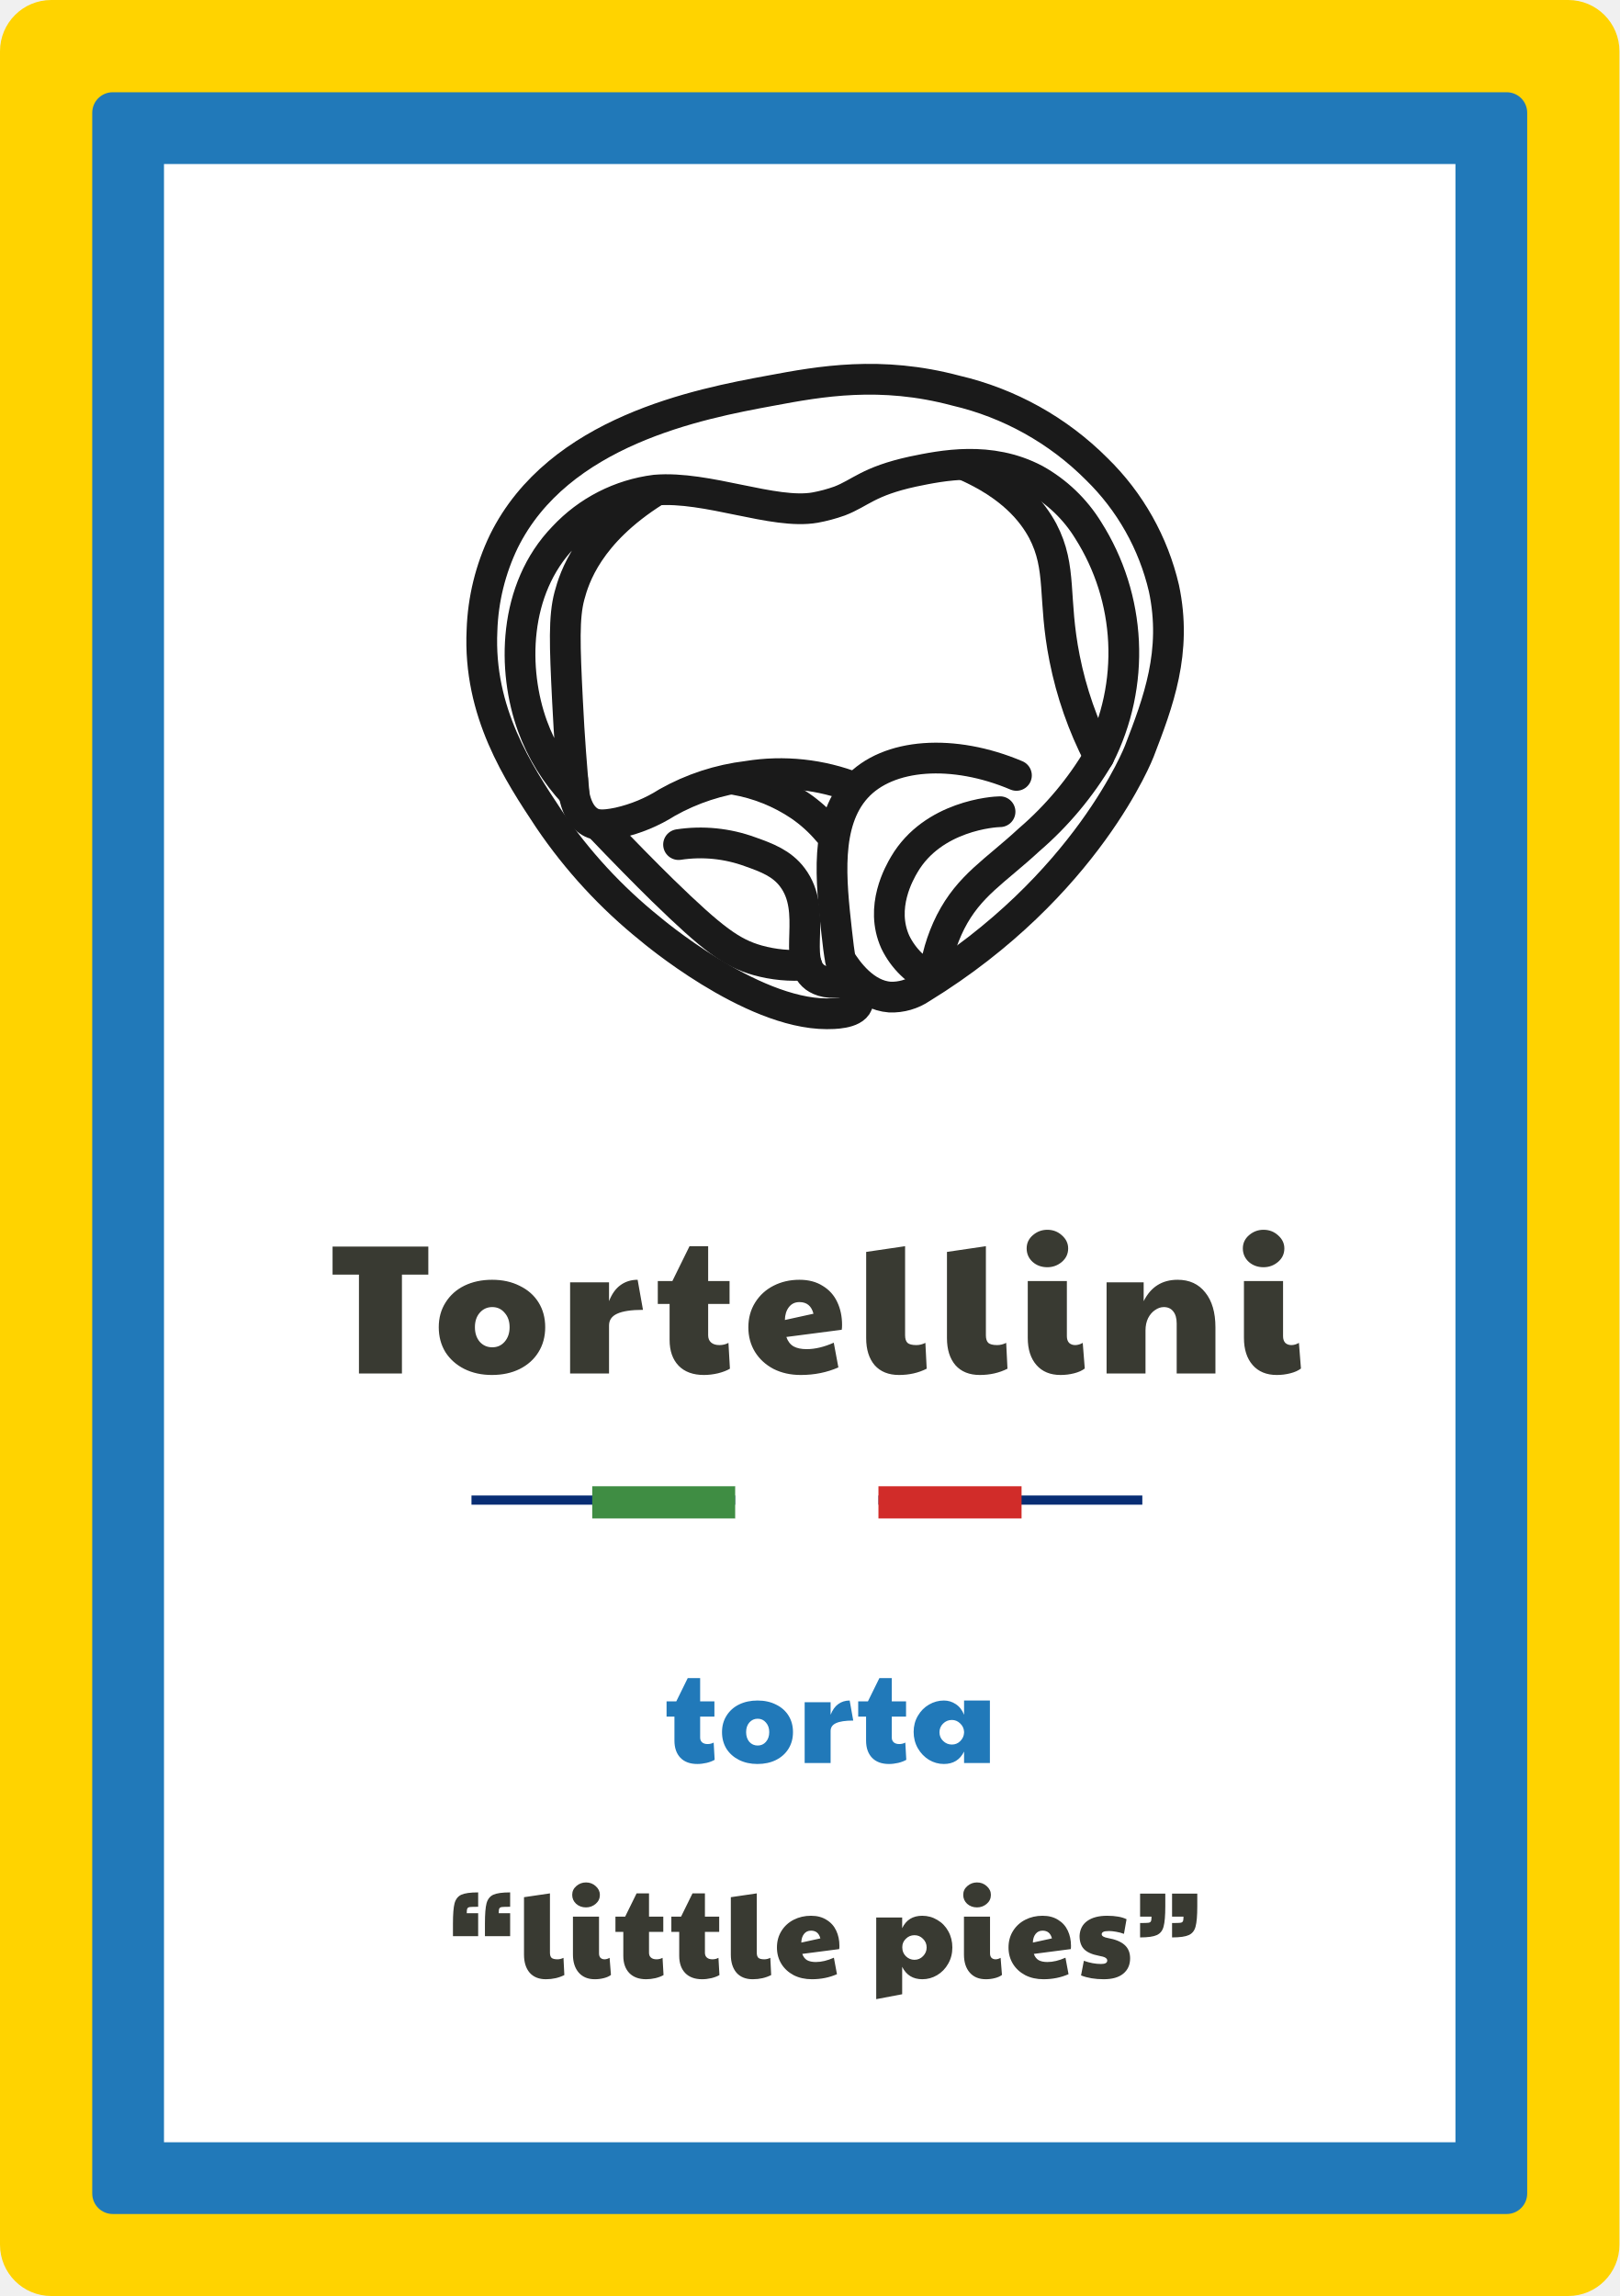
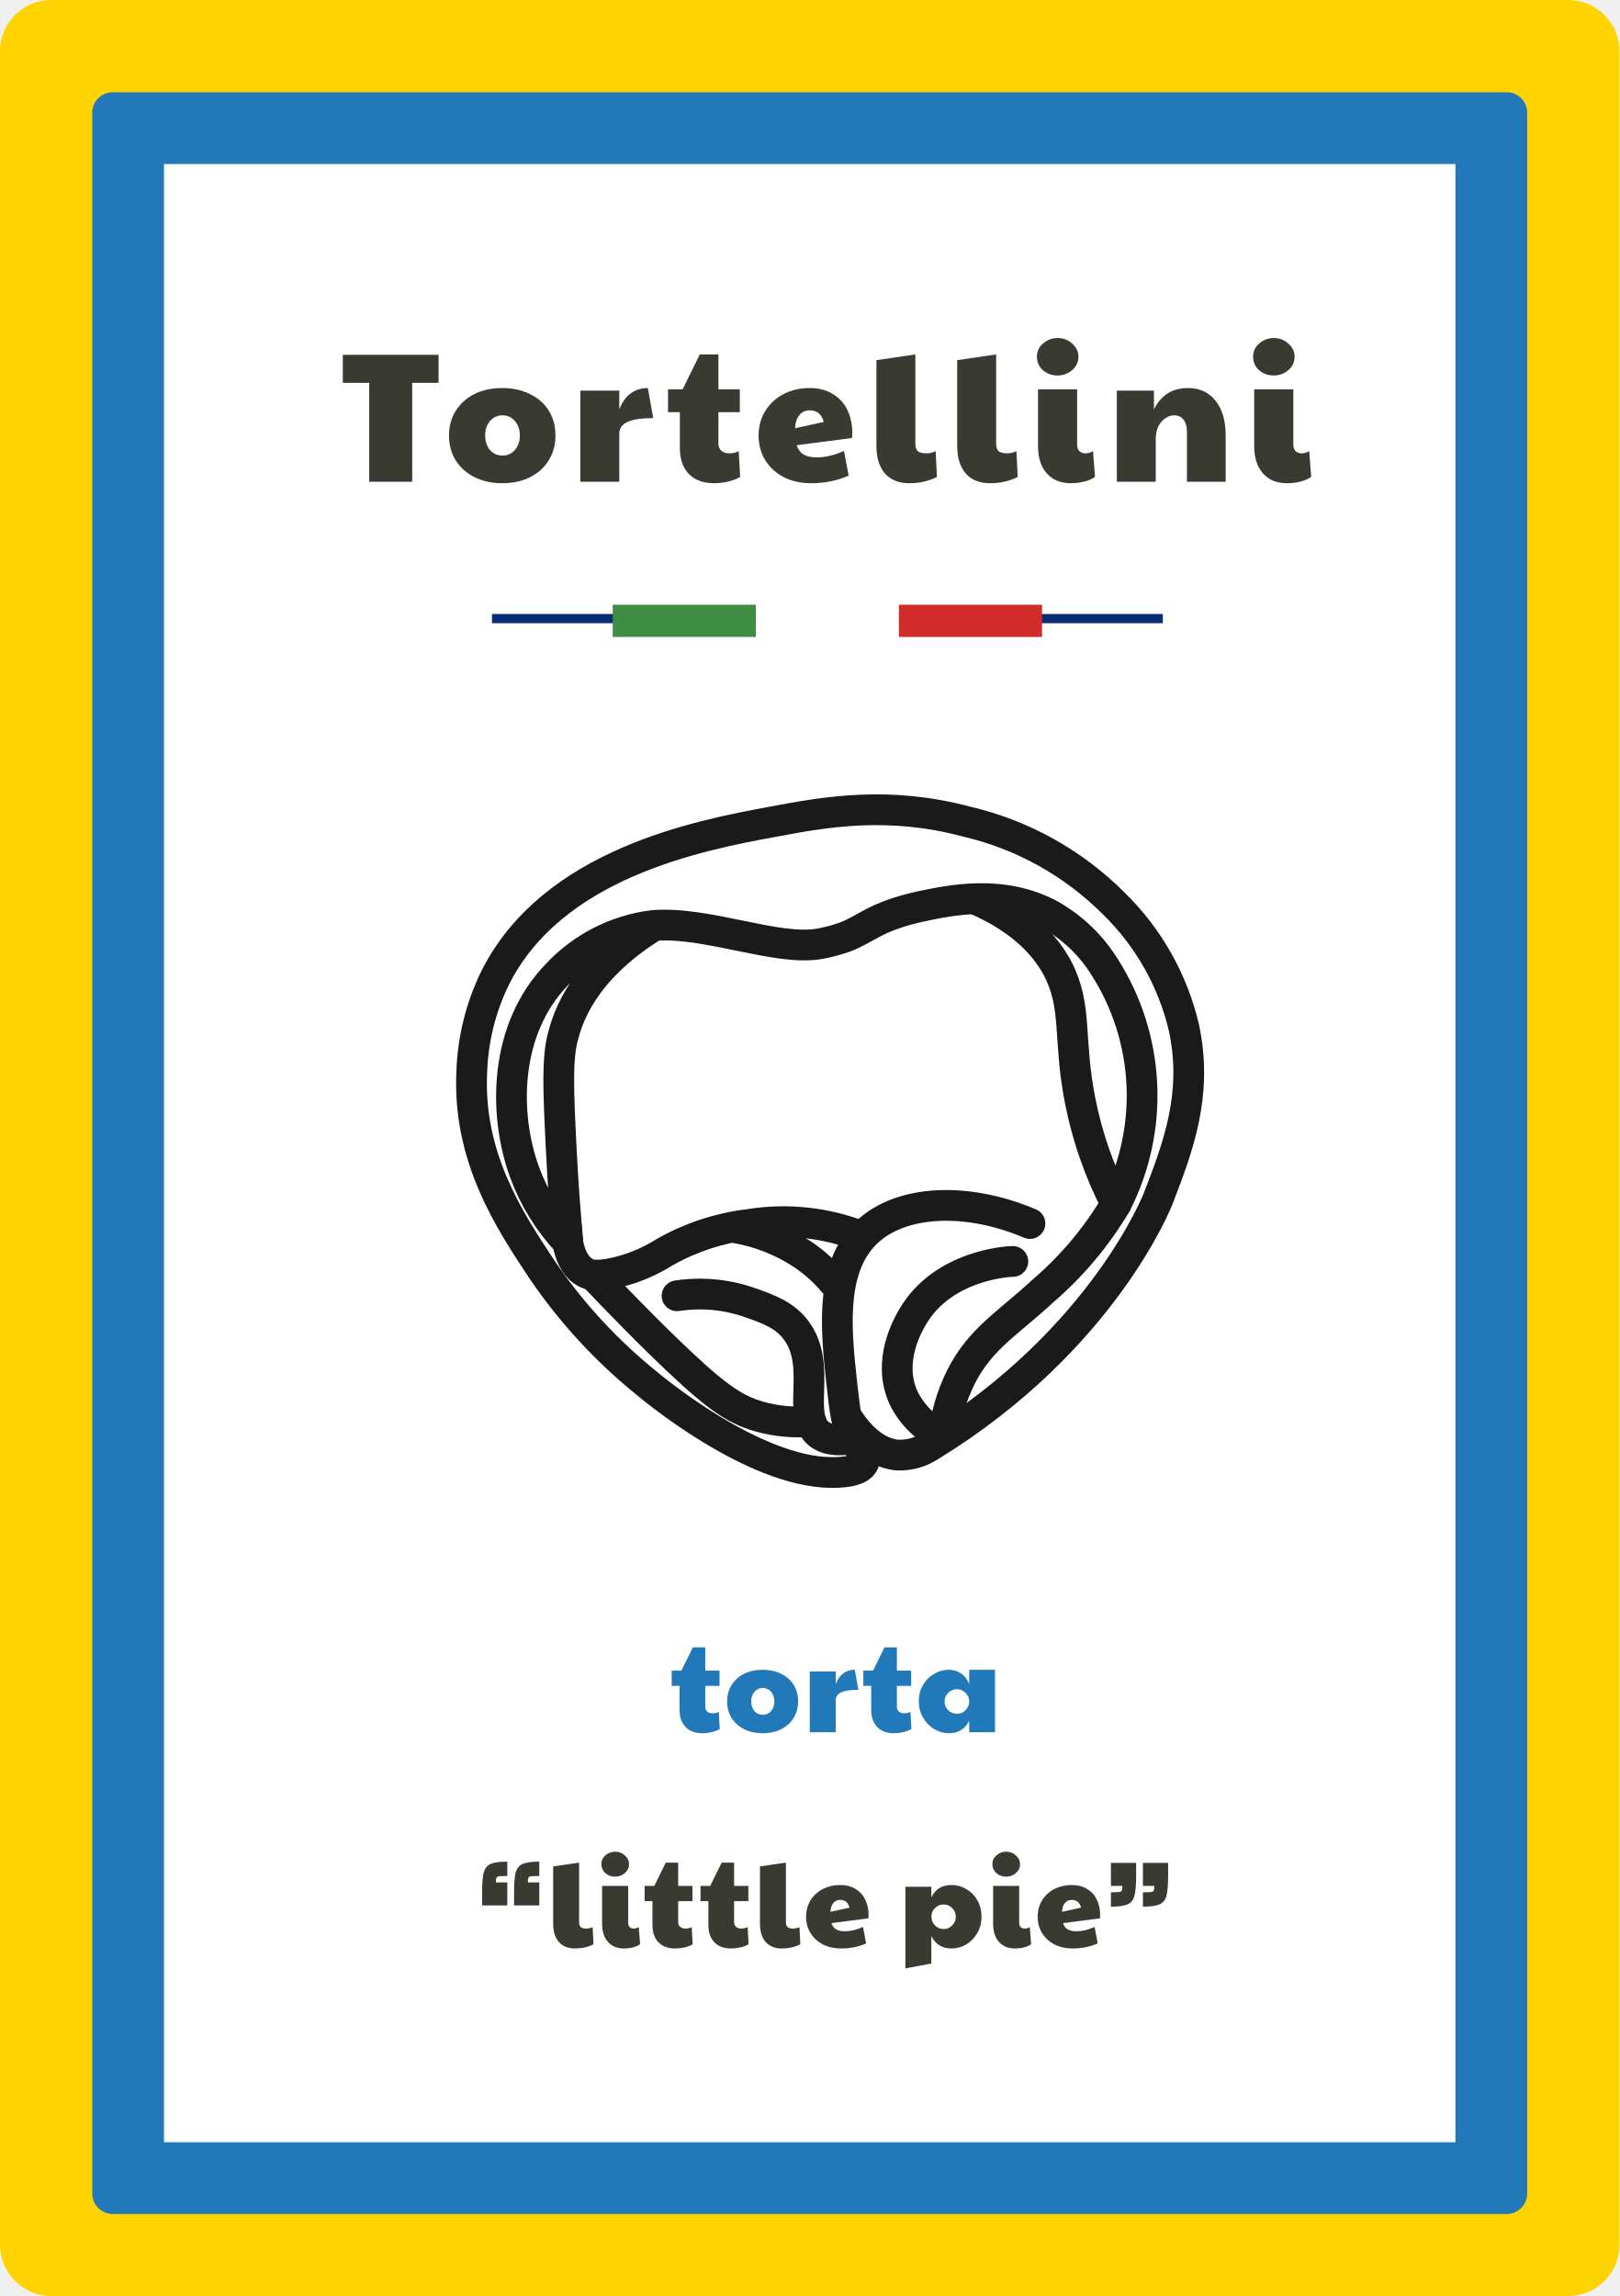
<svg xmlns="http://www.w3.org/2000/svg" width="158" height="224" viewBox="0 0 158 224" fill="none">
  <rect width="158" height="224" rx="5" fill="#FFD300" />
  <mask id="path-2-inside-1" fill="white">
    <rect x="9" y="9" width="140" height="207" rx="2" />
  </mask>
  <rect x="9" y="9" width="140" height="207" rx="2" fill="white" stroke="#2179B9" stroke-width="14" mask="url(#path-2-inside-1)" />
-   <path d="M68.033 172.096C67.329 172.096 66.781 171.896 66.389 171.496C65.997 171.088 65.801 170.528 65.801 169.816V167.476H65.033V165.988H65.981L67.097 163.72H68.309V165.988H69.701V167.476H68.309V169.516C68.309 169.716 68.373 169.872 68.501 169.984C68.629 170.096 68.809 170.152 69.041 170.152C69.257 170.152 69.453 170.104 69.629 170.008L69.725 171.688C69.525 171.808 69.265 171.908 68.945 171.988C68.633 172.06 68.329 172.096 68.033 172.096ZM73.899 172.096C73.227 172.096 72.627 171.964 72.099 171.7C71.579 171.436 71.171 171.072 70.875 170.608C70.587 170.136 70.443 169.596 70.443 168.988C70.443 168.38 70.591 167.844 70.887 167.38C71.183 166.908 71.591 166.544 72.111 166.288C72.639 166.032 73.239 165.904 73.911 165.904C74.591 165.904 75.191 166.036 75.711 166.3C76.239 166.556 76.647 166.916 76.935 167.38C77.223 167.844 77.367 168.38 77.367 168.988C77.367 169.604 77.219 170.148 76.923 170.62C76.635 171.084 76.227 171.448 75.699 171.712C75.179 171.968 74.579 172.096 73.899 172.096ZM73.923 170.296C74.251 170.296 74.519 170.176 74.727 169.936C74.943 169.688 75.051 169.372 75.051 168.988C75.051 168.604 74.943 168.292 74.727 168.052C74.519 167.804 74.251 167.68 73.923 167.68C73.595 167.68 73.323 167.804 73.107 168.052C72.899 168.292 72.795 168.604 72.795 168.988C72.795 169.372 72.899 169.688 73.107 169.936C73.323 170.176 73.595 170.296 73.923 170.296ZM78.506 166.072H81.038V167.296C81.222 166.824 81.47 166.476 81.782 166.252C82.102 166.02 82.474 165.904 82.898 165.904L83.246 167.86C82.486 167.86 81.926 167.944 81.566 168.112C81.214 168.272 81.038 168.528 81.038 168.88V172H78.506V166.072ZM86.73 172.096C86.026 172.096 85.478 171.896 85.086 171.496C84.694 171.088 84.498 170.528 84.498 169.816V167.476H83.73V165.988H84.678L85.794 163.72H87.006V165.988H88.398V167.476H87.006V169.516C87.006 169.716 87.07 169.872 87.198 169.984C87.326 170.096 87.506 170.152 87.738 170.152C87.954 170.152 88.15 170.104 88.326 170.008L88.422 171.688C88.222 171.808 87.962 171.908 87.642 171.988C87.33 172.06 87.026 172.096 86.73 172.096ZM92.091 172.096C91.571 172.096 91.083 171.96 90.627 171.688C90.179 171.408 89.819 171.032 89.547 170.56C89.275 170.08 89.139 169.548 89.139 168.964C89.139 168.388 89.275 167.868 89.547 167.404C89.819 166.932 90.183 166.564 90.639 166.3C91.095 166.036 91.579 165.904 92.091 165.904C92.507 165.904 92.891 166.02 93.243 166.252C93.603 166.484 93.875 166.832 94.059 167.296V165.904H96.579V172H94.059V170.884C93.659 171.692 93.003 172.096 92.091 172.096ZM92.871 170.2C93.191 170.2 93.463 170.088 93.687 169.864C93.919 169.632 94.043 169.36 94.059 169.048V168.952C94.043 168.632 93.915 168.36 93.675 168.136C93.443 167.912 93.175 167.8 92.871 167.8C92.535 167.8 92.247 167.92 92.007 168.16C91.775 168.392 91.659 168.672 91.659 169C91.659 169.336 91.779 169.62 92.019 169.852C92.259 170.084 92.543 170.2 92.871 170.2Z" fill="#2179B9" />
-   <path d="M44.192 187.672C44.192 186.752 44.244 186.092 44.348 185.692C44.46 185.284 44.68 185.004 45.008 184.852C45.344 184.7 45.892 184.624 46.652 184.624V186.028C46.244 186.028 45.976 186.036 45.848 186.052C45.72 186.068 45.636 186.116 45.596 186.196C45.556 186.276 45.536 186.428 45.536 186.652H46.652V188.896H44.192V187.672ZM47.312 187.672C47.312 186.752 47.364 186.092 47.468 185.692C47.58 185.284 47.8 185.004 48.128 184.852C48.464 184.7 49.012 184.624 49.772 184.624V186.028C49.364 186.028 49.096 186.036 48.968 186.052C48.84 186.068 48.756 186.116 48.716 186.196C48.676 186.276 48.656 186.428 48.656 186.652H49.772V188.896H47.312V187.672ZM53.26 193.096C52.58 193.096 52.052 192.884 51.676 192.46C51.308 192.028 51.124 191.44 51.124 190.696V185.092L53.656 184.72V190.516C53.656 190.74 53.708 190.904 53.812 191.008C53.924 191.104 54.116 191.152 54.388 191.152C54.588 191.152 54.784 191.104 54.976 191.008L55.06 192.688C54.524 192.96 53.924 193.096 53.26 193.096ZM58.035 193.096C57.363 193.096 56.839 192.88 56.463 192.448C56.087 192.016 55.899 191.428 55.899 190.684V186.988H58.443V190.576C58.443 190.76 58.491 190.904 58.587 191.008C58.691 191.104 58.823 191.152 58.983 191.152C59.143 191.152 59.307 191.104 59.475 191.008L59.607 192.676C59.431 192.812 59.199 192.916 58.911 192.988C58.631 193.06 58.339 193.096 58.035 193.096ZM57.171 186.088C56.795 186.088 56.475 185.972 56.211 185.74C55.955 185.5 55.827 185.208 55.827 184.864C55.827 184.52 55.963 184.232 56.235 184C56.507 183.768 56.819 183.652 57.171 183.652C57.539 183.652 57.855 183.772 58.119 184.012C58.391 184.252 58.527 184.536 58.527 184.864C58.527 185.216 58.391 185.508 58.119 185.74C57.847 185.972 57.531 186.088 57.171 186.088ZM63.045 193.096C62.341 193.096 61.793 192.896 61.401 192.496C61.009 192.088 60.813 191.528 60.813 190.816V188.476H60.045V186.988H60.993L62.109 184.72H63.321V186.988H64.713V188.476H63.321V190.516C63.321 190.716 63.385 190.872 63.513 190.984C63.641 191.096 63.821 191.152 64.053 191.152C64.269 191.152 64.465 191.104 64.641 191.008L64.737 192.688C64.537 192.808 64.277 192.908 63.957 192.988C63.645 193.06 63.341 193.096 63.045 193.096ZM68.5 193.096C67.796 193.096 67.248 192.896 66.856 192.496C66.464 192.088 66.268 191.528 66.268 190.816V188.476H65.5V186.988H66.448L67.564 184.72H68.776V186.988H70.168V188.476H68.776V190.516C68.776 190.716 68.84 190.872 68.968 190.984C69.096 191.096 69.276 191.152 69.508 191.152C69.724 191.152 69.92 191.104 70.096 191.008L70.192 192.688C69.992 192.808 69.732 192.908 69.412 192.988C69.1 193.06 68.796 193.096 68.5 193.096ZM73.439 193.096C72.759 193.096 72.231 192.884 71.855 192.46C71.487 192.028 71.303 191.44 71.303 190.696V185.092L73.835 184.72V190.516C73.835 190.74 73.887 190.904 73.991 191.008C74.103 191.104 74.295 191.152 74.567 191.152C74.767 191.152 74.963 191.104 75.155 191.008L75.239 192.688C74.703 192.96 74.103 193.096 73.439 193.096ZM79.21 193.096C78.546 193.096 77.954 192.964 77.434 192.7C76.922 192.428 76.522 192.06 76.234 191.596C75.946 191.124 75.802 190.592 75.802 190C75.802 189.392 75.95 188.852 76.246 188.38C76.542 187.908 76.942 187.544 77.446 187.288C77.95 187.032 78.51 186.904 79.126 186.904C79.718 186.904 80.222 187.036 80.638 187.3C81.062 187.556 81.378 187.908 81.586 188.356C81.794 188.796 81.898 189.292 81.898 189.844C81.898 189.988 81.89 190.092 81.874 190.156L78.274 190.624C78.37 190.904 78.526 191.108 78.742 191.236C78.958 191.356 79.242 191.416 79.594 191.416C80.138 191.416 80.726 191.276 81.358 190.996L81.658 192.604C80.914 192.932 80.098 193.096 79.21 193.096ZM80.038 189.112C79.91 188.608 79.606 188.356 79.126 188.356C78.838 188.356 78.61 188.464 78.442 188.68C78.274 188.896 78.186 189.176 78.178 189.52L80.038 189.112ZM85.488 187.072H88.02V188.116C88.404 187.308 89.056 186.904 89.976 186.904C90.512 186.904 91.004 187.04 91.452 187.312C91.908 187.576 92.264 187.944 92.52 188.416C92.784 188.888 92.916 189.416 92.916 190C92.916 190.584 92.78 191.112 92.508 191.584C92.244 192.056 91.884 192.428 91.428 192.7C90.98 192.964 90.5 193.096 89.988 193.096C89.076 193.096 88.42 192.692 88.02 191.884V194.56L85.488 195.04V187.072ZM89.22 191.2C89.548 191.2 89.828 191.08 90.06 190.84C90.292 190.6 90.408 190.32 90.408 190C90.408 189.664 90.288 189.38 90.048 189.148C89.816 188.916 89.54 188.8 89.22 188.8C88.892 188.8 88.612 188.916 88.38 189.148C88.148 189.372 88.032 189.64 88.032 189.952V190C88.032 190.336 88.148 190.62 88.38 190.852C88.62 191.084 88.9 191.2 89.22 191.2ZM96.184 193.096C95.512 193.096 94.988 192.88 94.612 192.448C94.236 192.016 94.048 191.428 94.048 190.684V186.988H96.592V190.576C96.592 190.76 96.64 190.904 96.736 191.008C96.84 191.104 96.972 191.152 97.132 191.152C97.292 191.152 97.456 191.104 97.624 191.008L97.756 192.676C97.58 192.812 97.348 192.916 97.06 192.988C96.78 193.06 96.488 193.096 96.184 193.096ZM95.32 186.088C94.944 186.088 94.624 185.972 94.36 185.74C94.104 185.5 93.976 185.208 93.976 184.864C93.976 184.52 94.112 184.232 94.384 184C94.656 183.768 94.968 183.652 95.32 183.652C95.688 183.652 96.004 183.772 96.268 184.012C96.54 184.252 96.676 184.536 96.676 184.864C96.676 185.216 96.54 185.508 96.268 185.74C95.996 185.972 95.68 186.088 95.32 186.088ZM101.803 193.096C101.139 193.096 100.547 192.964 100.027 192.7C99.515 192.428 99.115 192.06 98.827 191.596C98.539 191.124 98.395 190.592 98.395 190C98.395 189.392 98.543 188.852 98.839 188.38C99.135 187.908 99.535 187.544 100.039 187.288C100.543 187.032 101.103 186.904 101.719 186.904C102.311 186.904 102.815 187.036 103.231 187.3C103.655 187.556 103.971 187.908 104.179 188.356C104.387 188.796 104.491 189.292 104.491 189.844C104.491 189.988 104.483 190.092 104.467 190.156L100.867 190.624C100.963 190.904 101.119 191.108 101.335 191.236C101.551 191.356 101.835 191.416 102.187 191.416C102.731 191.416 103.319 191.276 103.951 190.996L104.251 192.604C103.507 192.932 102.691 193.096 101.803 193.096ZM102.631 189.112C102.503 188.608 102.199 188.356 101.719 188.356C101.431 188.356 101.203 188.464 101.035 188.68C100.867 188.896 100.779 189.176 100.771 189.52L102.631 189.112ZM107.679 193.096C106.839 193.096 106.103 192.972 105.471 192.724L105.747 191.296C106.323 191.504 106.883 191.608 107.427 191.608C107.827 191.608 108.027 191.496 108.027 191.272C108.027 191.16 107.967 191.068 107.847 190.996C107.735 190.924 107.519 190.86 107.199 190.804C106.535 190.676 106.055 190.46 105.759 190.156C105.471 189.852 105.327 189.42 105.327 188.86C105.359 188.228 105.611 187.744 106.083 187.408C106.555 187.072 107.199 186.904 108.015 186.904C108.431 186.904 108.787 186.932 109.083 186.988C109.387 187.036 109.663 187.12 109.911 187.24L109.659 188.668C109.427 188.58 109.171 188.512 108.891 188.464C108.619 188.416 108.391 188.392 108.207 188.392C107.935 188.392 107.747 188.42 107.643 188.476C107.539 188.532 107.487 188.608 107.487 188.704C107.487 188.88 107.687 189.004 108.087 189.076C108.815 189.204 109.359 189.428 109.719 189.748C110.079 190.068 110.259 190.504 110.259 191.056C110.259 191.688 110.035 192.188 109.587 192.556C109.147 192.916 108.511 193.096 107.679 193.096ZM111.232 187.612C111.64 187.612 111.908 187.604 112.036 187.588C112.164 187.572 112.248 187.524 112.288 187.444C112.328 187.364 112.348 187.212 112.348 186.988H111.232V184.744H113.692V185.968C113.692 186.888 113.636 187.552 113.524 187.96C113.42 188.36 113.2 188.636 112.864 188.788C112.536 188.94 111.992 189.016 111.232 189.016V187.612ZM114.352 187.612C114.76 187.612 115.028 187.604 115.156 187.588C115.284 187.572 115.368 187.524 115.408 187.444C115.448 187.364 115.468 187.212 115.468 186.988H114.352V184.744H116.812V185.968C116.812 186.888 116.756 187.552 116.644 187.96C116.54 188.36 116.32 188.636 115.984 188.788C115.656 188.94 115.112 189.016 114.352 189.016V187.612Z" fill="#393A32" />
-   <path d="M35.021 124.352H32.447V121.616H41.789V124.352H39.215V134H35.021V124.352ZM47.991 134.144C46.983 134.144 46.083 133.946 45.291 133.55C44.511 133.154 43.899 132.608 43.455 131.912C43.023 131.204 42.807 130.394 42.807 129.482C42.807 128.57 43.029 127.766 43.473 127.07C43.917 126.362 44.529 125.816 45.309 125.432C46.101 125.048 47.001 124.856 48.009 124.856C49.029 124.856 49.929 125.054 50.709 125.45C51.501 125.834 52.113 126.374 52.545 127.07C52.977 127.766 53.193 128.57 53.193 129.482C53.193 130.406 52.971 131.222 52.527 131.93C52.095 132.626 51.483 133.172 50.691 133.568C49.911 133.952 49.011 134.144 47.991 134.144ZM48.027 131.444C48.519 131.444 48.921 131.264 49.233 130.904C49.557 130.532 49.719 130.058 49.719 129.482C49.719 128.906 49.557 128.438 49.233 128.078C48.921 127.706 48.519 127.52 48.027 127.52C47.535 127.52 47.127 127.706 46.803 128.078C46.491 128.438 46.335 128.906 46.335 129.482C46.335 130.058 46.491 130.532 46.803 130.904C47.127 131.264 47.535 131.444 48.027 131.444ZM55.622 125.108H59.42V126.944C59.696 126.236 60.068 125.714 60.536 125.378C61.016 125.03 61.574 124.856 62.21 124.856L62.732 127.79C61.592 127.79 60.752 127.916 60.212 128.168C59.684 128.408 59.42 128.792 59.42 129.32V134H55.622V125.108ZM68.677 134.144C67.621 134.144 66.799 133.844 66.211 133.244C65.623 132.632 65.329 131.792 65.329 130.724V127.214H64.177V124.982H65.599L67.273 121.58H69.091V124.982H71.179V127.214H69.091V130.274C69.091 130.574 69.187 130.808 69.379 130.976C69.571 131.144 69.841 131.228 70.189 131.228C70.513 131.228 70.807 131.156 71.071 131.012L71.215 133.532C70.915 133.712 70.525 133.862 70.045 133.982C69.577 134.09 69.121 134.144 68.677 134.144ZM78.124 134.144C77.128 134.144 76.24 133.946 75.46 133.55C74.692 133.142 74.092 132.59 73.66 131.894C73.228 131.186 73.012 130.388 73.012 129.5C73.012 128.588 73.234 127.778 73.678 127.07C74.122 126.362 74.722 125.816 75.478 125.432C76.234 125.048 77.074 124.856 77.998 124.856C78.886 124.856 79.642 125.054 80.266 125.45C80.902 125.834 81.376 126.362 81.688 127.034C82 127.694 82.156 128.438 82.156 129.266C82.156 129.482 82.144 129.638 82.12 129.734L76.72 130.436C76.864 130.856 77.098 131.162 77.422 131.354C77.746 131.534 78.172 131.624 78.7 131.624C79.516 131.624 80.398 131.414 81.346 130.994L81.796 133.406C80.68 133.898 79.456 134.144 78.124 134.144ZM79.366 128.168C79.174 127.412 78.718 127.034 77.998 127.034C77.566 127.034 77.224 127.196 76.972 127.52C76.72 127.844 76.588 128.264 76.576 128.78L79.366 128.168ZM87.712 134.144C86.692 134.144 85.9 133.826 85.335 133.19C84.784 132.542 84.507 131.66 84.507 130.544V122.138L88.305 121.58V130.274C88.305 130.61 88.383 130.856 88.54 131.012C88.707 131.156 88.996 131.228 89.403 131.228C89.704 131.228 89.998 131.156 90.285 131.012L90.412 133.532C89.608 133.94 88.707 134.144 87.712 134.144ZM95.594 134.144C94.574 134.144 93.782 133.826 93.218 133.19C92.666 132.542 92.39 131.66 92.39 130.544V122.138L96.188 121.58V130.274C96.188 130.61 96.266 130.856 96.422 131.012C96.59 131.156 96.878 131.228 97.286 131.228C97.586 131.228 97.88 131.156 98.168 131.012L98.294 133.532C97.49 133.94 96.59 134.144 95.594 134.144ZM103.477 134.144C102.469 134.144 101.683 133.82 101.119 133.172C100.555 132.524 100.273 131.642 100.273 130.526V124.982H104.089V130.364C104.089 130.64 104.161 130.856 104.305 131.012C104.461 131.156 104.659 131.228 104.899 131.228C105.139 131.228 105.385 131.156 105.637 131.012L105.835 133.514C105.571 133.718 105.223 133.874 104.791 133.982C104.371 134.09 103.933 134.144 103.477 134.144ZM102.181 123.632C101.617 123.632 101.137 123.458 100.741 123.11C100.357 122.75 100.165 122.312 100.165 121.796C100.165 121.28 100.369 120.848 100.777 120.5C101.185 120.152 101.653 119.978 102.181 119.978C102.733 119.978 103.207 120.158 103.603 120.518C104.011 120.878 104.215 121.304 104.215 121.796C104.215 122.324 104.011 122.762 103.603 123.11C103.195 123.458 102.721 123.632 102.181 123.632ZM107.963 125.108H111.581V126.944C112.277 125.552 113.381 124.856 114.893 124.856C116.045 124.856 116.945 125.27 117.593 126.098C118.253 126.914 118.583 128.048 118.583 129.5V134H114.803V129.122C114.803 128.606 114.689 128.21 114.461 127.934C114.245 127.658 113.939 127.52 113.543 127.52C113.255 127.52 112.973 127.616 112.697 127.808C112.421 127.988 112.193 128.252 112.013 128.6C111.845 128.948 111.761 129.344 111.761 129.788V134H107.963V125.108ZM124.569 134.144C123.561 134.144 122.775 133.82 122.211 133.172C121.647 132.524 121.365 131.642 121.365 130.526V124.982H125.181V130.364C125.181 130.64 125.253 130.856 125.397 131.012C125.553 131.156 125.751 131.228 125.991 131.228C126.231 131.228 126.477 131.156 126.729 131.012L126.927 133.514C126.663 133.718 126.315 133.874 125.883 133.982C125.463 134.09 125.025 134.144 124.569 134.144ZM123.273 123.632C122.709 123.632 122.229 123.458 121.833 123.11C121.449 122.75 121.257 122.312 121.257 121.796C121.257 121.28 121.461 120.848 121.869 120.5C122.277 120.152 122.745 119.978 123.273 119.978C123.825 119.978 124.299 120.158 124.695 120.518C125.103 120.878 125.307 121.304 125.307 121.796C125.307 122.324 125.103 122.762 124.695 123.11C124.287 123.458 123.813 123.632 123.273 123.632Z" fill="#393A32" />
-   <rect x="46" y="145.901" width="65.45" height="0.898" fill="#082D74" />
-   <rect x="57.781" y="145" width="13.963" height="3.142" fill="#3F8D43" />
-   <rect x="71.745" y="145" width="13.963" height="3.142" fill="white" />
-   <rect x="85.705" y="145" width="13.963" height="3.142" fill="#D12C29" />
-   <path d="M99.168 75.649C93.03 73.045 86.625 73.447 83.542 76.855C80.459 80.264 81.072 85.894 81.627 90.891C81.895 93.266 82.029 94.453 82.7 95.678C83.246 96.703 83.877 97.344 83.657 97.948C83.293 98.905 81.264 98.905 80.67 98.905C73.173 98.905 63.436 90.623 63.436 90.623C59.635 87.57 56.311 83.965 53.575 79.929C50.578 75.41 46.643 69.483 47.026 61.489C47.125 58.477 47.852 55.519 49.161 52.805C54.484 42.043 68.166 39.401 75.213 38.108C80 37.208 85.917 36.146 93.251 38.108C98.464 39.322 103.231 41.976 107.009 45.768C110.256 48.938 112.528 52.971 113.558 57.391C114.879 63.595 112.993 68.516 111.154 73.294C111.154 73.294 106.109 86.43 89.909 96.387C89 97.006 87.916 97.318 86.817 97.277C84.356 97.095 82.681 94.74 81.982 93.61" stroke="#1A1A1A" stroke-width="3" stroke-linecap="round" stroke-linejoin="round" />
-   <path d="M97.569 79.191C96.994 79.191 91.02 79.574 88.224 84.342C87.765 85.127 85.802 88.488 87.353 91.916C88.139 93.536 89.471 94.828 91.116 95.563C91.305 93.605 91.857 91.7 92.743 89.943C94.562 86.382 97.071 85.013 100.403 81.93C103.114 79.6 105.423 76.841 107.239 73.763C108.984 70.315 109.804 66.472 109.618 62.612C109.431 58.752 108.245 55.006 106.176 51.742C104.904 49.671 103.12 47.963 100.996 46.782C96.573 44.446 91.891 45.423 89.067 46.007C84.691 46.964 83.964 48.094 81.915 48.879C81.136 49.158 80.335 49.372 79.521 49.521C75.49 50.229 68.989 47.386 63.934 47.816C60.511 48.247 57.347 49.863 54.992 52.383C50.032 57.496 49.975 65.385 51.947 70.823C52.838 73.272 54.219 75.514 56.007 77.411C55.806 75.218 55.547 72.087 55.365 68.315C55.097 62.934 55.001 60.206 55.557 58.128C56.035 56.347 57.385 52.01 63.906 47.912" stroke="#1A1A1A" stroke-width="3" stroke-linecap="round" stroke-linejoin="round" />
-   <path d="M82.7 95.698C80.929 96.09 80.01 95.698 79.512 95.344C77.233 93.611 79.856 88.957 77.3 85.587C76.275 84.228 74.811 83.672 73.183 83.098C70.953 82.281 68.552 82.04 66.203 82.399" stroke="#1A1A1A" stroke-width="3" stroke-linecap="round" stroke-linejoin="round" />
-   <path d="M80.804 81.106C79.994 80.144 79.057 79.297 78.018 78.588C76.11 77.308 73.953 76.444 71.689 76.051" stroke="#1A1A1A" stroke-width="3" stroke-linecap="round" stroke-linejoin="round" />
-   <path d="M55.873 76.061C55.873 76.329 55.873 79.373 57.72 80.264C58.094 80.446 58.678 80.618 60.353 80.264C62.031 79.886 63.631 79.222 65.083 78.301C67.502 76.937 70.167 76.065 72.924 75.735C76.473 75.158 80.111 75.549 83.456 76.865" stroke="#1A1A1A" stroke-width="3" stroke-linecap="round" stroke-linejoin="round" />
-   <path d="M94.074 45.356C98.689 47.367 100.719 49.904 101.733 51.79C103.648 55.438 102.691 58.329 103.868 64.236C104.529 67.569 105.653 70.791 107.21 73.811" stroke="#1A1A1A" stroke-width="3" stroke-linecap="round" stroke-linejoin="round" />
-   <path d="M78.698 94.137C77.088 94.274 75.466 94.122 73.91 93.687C71.383 92.969 69.564 91.638 64.642 86.851C62.948 85.194 60.813 83.021 58.41 80.503" stroke="#1A1A1A" stroke-width="3" stroke-linecap="round" stroke-linejoin="round" />
+   <path d="M36.021 37.352H33.447V34.616H42.789V37.352H40.215V47H36.021V37.352ZM48.991 47.144C47.983 47.144 47.083 46.946 46.291 46.55C45.511 46.154 44.899 45.608 44.455 44.912C44.023 44.204 43.807 43.394 43.807 42.482C43.807 41.57 44.029 40.766 44.473 40.07C44.917 39.362 45.529 38.816 46.309 38.432C47.101 38.048 48.001 37.856 49.009 37.856C50.029 37.856 50.929 38.054 51.709 38.45C52.501 38.834 53.113 39.374 53.545 40.07C53.977 40.766 54.193 41.57 54.193 42.482C54.193 43.406 53.971 44.222 53.527 44.93C53.095 45.626 52.483 46.172 51.691 46.568C50.911 46.952 50.011 47.144 48.991 47.144ZM49.027 44.444C49.519 44.444 49.921 44.264 50.233 43.904C50.557 43.532 50.719 43.058 50.719 42.482C50.719 41.906 50.557 41.438 50.233 41.078C49.921 40.706 49.519 40.52 49.027 40.52C48.535 40.52 48.127 40.706 47.803 41.078C47.491 41.438 47.335 41.906 47.335 42.482C47.335 43.058 47.491 43.532 47.803 43.904C48.127 44.264 48.535 44.444 49.027 44.444ZM56.622 38.108H60.42V39.944C60.696 39.236 61.068 38.714 61.536 38.378C62.016 38.03 62.574 37.856 63.21 37.856L63.732 40.79C62.592 40.79 61.752 40.916 61.212 41.168C60.684 41.408 60.42 41.792 60.42 42.32V47H56.622V38.108ZM69.677 47.144C68.621 47.144 67.799 46.844 67.211 46.244C66.623 45.632 66.329 44.792 66.329 43.724V40.214H65.177V37.982H66.599L68.273 34.58H70.091V37.982H72.179V40.214H70.091V43.274C70.091 43.574 70.187 43.808 70.379 43.976C70.571 44.144 70.841 44.228 71.189 44.228C71.513 44.228 71.807 44.156 72.071 44.012L72.215 46.532C71.915 46.712 71.525 46.862 71.045 46.982C70.577 47.09 70.121 47.144 69.677 47.144ZM79.124 47.144C78.128 47.144 77.24 46.946 76.46 46.55C75.692 46.142 75.092 45.59 74.66 44.894C74.228 44.186 74.012 43.388 74.012 42.5C74.012 41.588 74.234 40.778 74.678 40.07C75.122 39.362 75.722 38.816 76.478 38.432C77.234 38.048 78.074 37.856 78.998 37.856C79.886 37.856 80.642 38.054 81.266 38.45C81.902 38.834 82.376 39.362 82.688 40.034C83 40.694 83.156 41.438 83.156 42.266C83.156 42.482 83.144 42.638 83.12 42.734L77.72 43.436C77.864 43.856 78.098 44.162 78.422 44.354C78.746 44.534 79.172 44.624 79.7 44.624C80.516 44.624 81.398 44.414 82.346 43.994L82.796 46.406C81.68 46.898 80.456 47.144 79.124 47.144ZM80.366 41.168C80.174 40.412 79.718 40.034 78.998 40.034C78.566 40.034 78.224 40.196 77.972 40.52C77.72 40.844 77.588 41.264 77.576 41.78L80.366 41.168ZM88.712 47.144C87.692 47.144 86.9 46.826 86.335 46.19C85.784 45.542 85.507 44.66 85.507 43.544V35.138L89.305 34.58V43.274C89.305 43.61 89.383 43.856 89.54 44.012C89.707 44.156 89.996 44.228 90.403 44.228C90.704 44.228 90.998 44.156 91.285 44.012L91.412 46.532C90.608 46.94 89.707 47.144 88.712 47.144ZM96.594 47.144C95.574 47.144 94.782 46.826 94.218 46.19C93.666 45.542 93.39 44.66 93.39 43.544V35.138L97.188 34.58V43.274C97.188 43.61 97.266 43.856 97.422 44.012C97.59 44.156 97.878 44.228 98.286 44.228C98.586 44.228 98.88 44.156 99.168 44.012L99.294 46.532C98.49 46.94 97.59 47.144 96.594 47.144ZM104.477 47.144C103.469 47.144 102.683 46.82 102.119 46.172C101.555 45.524 101.273 44.642 101.273 43.526V37.982H105.089V43.364C105.089 43.64 105.161 43.856 105.305 44.012C105.461 44.156 105.659 44.228 105.899 44.228C106.139 44.228 106.385 44.156 106.637 44.012L106.835 46.514C106.571 46.718 106.223 46.874 105.791 46.982C105.371 47.09 104.933 47.144 104.477 47.144ZM103.181 36.632C102.617 36.632 102.137 36.458 101.741 36.11C101.357 35.75 101.165 35.312 101.165 34.796C101.165 34.28 101.369 33.848 101.777 33.5C102.185 33.152 102.653 32.978 103.181 32.978C103.733 32.978 104.207 33.158 104.603 33.518C105.011 33.878 105.215 34.304 105.215 34.796C105.215 35.324 105.011 35.762 104.603 36.11C104.195 36.458 103.721 36.632 103.181 36.632ZM108.963 38.108H112.581V39.944C113.277 38.552 114.381 37.856 115.893 37.856C117.045 37.856 117.945 38.27 118.593 39.098C119.253 39.914 119.583 41.048 119.583 42.5V47H115.803V42.122C115.803 41.606 115.689 41.21 115.461 40.934C115.245 40.658 114.939 40.52 114.543 40.52C114.255 40.52 113.973 40.616 113.697 40.808C113.421 40.988 113.193 41.252 113.013 41.6C112.845 41.948 112.761 42.344 112.761 42.788V47H108.963V38.108ZM125.569 47.144C124.561 47.144 123.775 46.82 123.211 46.172C122.647 45.524 122.365 44.642 122.365 43.526V37.982H126.181V43.364C126.181 43.64 126.253 43.856 126.397 44.012C126.553 44.156 126.751 44.228 126.991 44.228C127.231 44.228 127.477 44.156 127.729 44.012L127.927 46.514C127.663 46.718 127.315 46.874 126.883 46.982C126.463 47.09 126.025 47.144 125.569 47.144ZM124.273 36.632C123.709 36.632 123.229 36.458 122.833 36.11C122.449 35.75 122.257 35.312 122.257 34.796C122.257 34.28 122.461 33.848 122.869 33.5C123.277 33.152 123.745 32.978 124.273 32.978C124.825 32.978 125.299 33.158 125.695 33.518C126.103 33.878 126.307 34.304 126.307 34.796C126.307 35.324 126.103 35.762 125.695 36.11C125.287 36.458 124.813 36.632 124.273 36.632Z" fill="#393A32" />
+   <path d="M68.533 169.096C67.829 169.096 67.281 168.896 66.889 168.496C66.497 168.088 66.301 167.528 66.301 166.816V164.476H65.533V162.988H66.481L67.597 160.72H68.809V162.988H70.201V164.476H68.809V166.516C68.809 166.716 68.873 166.872 69.001 166.984C69.129 167.096 69.309 167.152 69.541 167.152C69.757 167.152 69.953 167.104 70.129 167.008L70.225 168.688C70.025 168.808 69.765 168.908 69.445 168.988C69.133 169.06 68.829 169.096 68.533 169.096ZM74.399 169.096C73.727 169.096 73.127 168.964 72.599 168.7C72.079 168.436 71.671 168.072 71.375 167.608C71.087 167.136 70.943 166.596 70.943 165.988C70.943 165.38 71.091 164.844 71.387 164.38C71.683 163.908 72.091 163.544 72.611 163.288C73.139 163.032 73.739 162.904 74.411 162.904C75.091 162.904 75.691 163.036 76.211 163.3C76.739 163.556 77.147 163.916 77.435 164.38C77.723 164.844 77.867 165.38 77.867 165.988C77.867 166.604 77.719 167.148 77.423 167.62C77.135 168.084 76.727 168.448 76.199 168.712C75.679 168.968 75.079 169.096 74.399 169.096ZM74.423 167.296C74.751 167.296 75.019 167.176 75.227 166.936C75.443 166.688 75.551 166.372 75.551 165.988C75.551 165.604 75.443 165.292 75.227 165.052C75.019 164.804 74.751 164.68 74.423 164.68C74.095 164.68 73.823 164.804 73.607 165.052C73.399 165.292 73.295 165.604 73.295 165.988C73.295 166.372 73.399 166.688 73.607 166.936C73.823 167.176 74.095 167.296 74.423 167.296ZM79.006 163.072H81.538V164.296C81.722 163.824 81.97 163.476 82.282 163.252C82.602 163.02 82.974 162.904 83.398 162.904L83.746 164.86C82.986 164.86 82.426 164.944 82.066 165.112C81.714 165.272 81.538 165.528 81.538 165.88V169H79.006V163.072ZM87.23 169.096C86.526 169.096 85.978 168.896 85.586 168.496C85.194 168.088 84.998 167.528 84.998 166.816V164.476H84.23V162.988H85.178L86.294 160.72H87.506V162.988H88.898V164.476H87.506V166.516C87.506 166.716 87.57 166.872 87.698 166.984C87.826 167.096 88.006 167.152 88.238 167.152C88.454 167.152 88.65 167.104 88.826 167.008L88.922 168.688C88.722 168.808 88.462 168.908 88.142 168.988C87.83 169.06 87.526 169.096 87.23 169.096ZM92.591 169.096C92.071 169.096 91.583 168.96 91.127 168.688C90.679 168.408 90.319 168.032 90.047 167.56C89.775 167.08 89.639 166.548 89.639 165.964C89.639 165.388 89.775 164.868 90.047 164.404C90.319 163.932 90.683 163.564 91.139 163.3C91.595 163.036 92.079 162.904 92.591 162.904C93.007 162.904 93.391 163.02 93.743 163.252C94.103 163.484 94.375 163.832 94.559 164.296V162.904H97.079V169H94.559V167.884C94.159 168.692 93.503 169.096 92.591 169.096ZM93.371 167.2C93.691 167.2 93.963 167.088 94.187 166.864C94.419 166.632 94.543 166.36 94.559 166.048V165.952C94.543 165.632 94.415 165.36 94.175 165.136C93.943 164.912 93.675 164.8 93.371 164.8C93.035 164.8 92.747 164.92 92.507 165.16C92.275 165.392 92.159 165.672 92.159 166C92.159 166.336 92.279 166.62 92.519 166.852C92.759 167.084 93.043 167.2 93.371 167.2Z" fill="#2179B9" />
+   <path d="M47.036 184.672C47.036 183.752 47.088 183.092 47.192 182.692C47.304 182.284 47.524 182.004 47.852 181.852C48.188 181.7 48.736 181.624 49.496 181.624V183.028C49.088 183.028 48.82 183.036 48.692 183.052C48.564 183.068 48.48 183.116 48.44 183.196C48.4 183.276 48.38 183.428 48.38 183.652H49.496V185.896H47.036V184.672ZM50.156 184.672C50.156 183.752 50.208 183.092 50.312 182.692C50.424 182.284 50.644 182.004 50.972 181.852C51.308 181.7 51.856 181.624 52.616 181.624V183.028C52.208 183.028 51.94 183.036 51.812 183.052C51.684 183.068 51.6 183.116 51.56 183.196C51.52 183.276 51.5 183.428 51.5 183.652H52.616V185.896H50.156V184.672ZM56.105 190.096C55.425 190.096 54.897 189.884 54.521 189.46C54.153 189.028 53.969 188.44 53.969 187.696V182.092L56.501 181.72V187.516C56.501 187.74 56.553 187.904 56.657 188.008C56.769 188.104 56.961 188.152 57.233 188.152C57.433 188.152 57.629 188.104 57.821 188.008L57.905 189.688C57.369 189.96 56.769 190.096 56.105 190.096ZM60.88 190.096C60.208 190.096 59.684 189.88 59.308 189.448C58.932 189.016 58.744 188.428 58.744 187.684V183.988H61.288V187.576C61.288 187.76 61.336 187.904 61.432 188.008C61.536 188.104 61.668 188.152 61.828 188.152C61.988 188.152 62.152 188.104 62.32 188.008L62.452 189.676C62.276 189.812 62.044 189.916 61.756 189.988C61.476 190.06 61.184 190.096 60.88 190.096ZM60.016 183.088C59.64 183.088 59.32 182.972 59.056 182.74C58.8 182.5 58.672 182.208 58.672 181.864C58.672 181.52 58.808 181.232 59.08 181C59.352 180.768 59.664 180.652 60.016 180.652C60.384 180.652 60.7 180.772 60.964 181.012C61.236 181.252 61.372 181.536 61.372 181.864C61.372 182.216 61.236 182.508 60.964 182.74C60.692 182.972 60.376 183.088 60.016 183.088ZM65.89 190.096C65.186 190.096 64.638 189.896 64.246 189.496C63.854 189.088 63.658 188.528 63.658 187.816V185.476H62.89V183.988H63.838L64.954 181.72H66.166V183.988H67.558V185.476H66.166V187.516C66.166 187.716 66.23 187.872 66.358 187.984C66.486 188.096 66.666 188.152 66.898 188.152C67.114 188.152 67.31 188.104 67.486 188.008L67.582 189.688C67.382 189.808 67.122 189.908 66.802 189.988C66.49 190.06 66.186 190.096 65.89 190.096ZM71.345 190.096C70.641 190.096 70.093 189.896 69.701 189.496C69.309 189.088 69.113 188.528 69.113 187.816V185.476H68.345V183.988H69.293L70.409 181.72H71.621V183.988H73.013V185.476H71.621V187.516C71.621 187.716 71.685 187.872 71.813 187.984C71.941 188.096 72.121 188.152 72.353 188.152C72.569 188.152 72.765 188.104 72.941 188.008L73.037 189.688C72.837 189.808 72.577 189.908 72.257 189.988C71.945 190.06 71.641 190.096 71.345 190.096ZM76.283 190.096C75.603 190.096 75.075 189.884 74.699 189.46C74.331 189.028 74.147 188.44 74.147 187.696V182.092L76.679 181.72V187.516C76.679 187.74 76.731 187.904 76.835 188.008C76.947 188.104 77.139 188.152 77.411 188.152C77.611 188.152 77.807 188.104 77.999 188.008L78.083 189.688C77.547 189.96 76.947 190.096 76.283 190.096ZM82.055 190.096C81.391 190.096 80.799 189.964 80.279 189.7C79.767 189.428 79.367 189.06 79.079 188.596C78.791 188.124 78.647 187.592 78.647 187C78.647 186.392 78.795 185.852 79.091 185.38C79.387 184.908 79.787 184.544 80.291 184.288C80.795 184.032 81.355 183.904 81.971 183.904C82.563 183.904 83.067 184.036 83.483 184.3C83.907 184.556 84.223 184.908 84.431 185.356C84.639 185.796 84.743 186.292 84.743 186.844C84.743 186.988 84.735 187.092 84.719 187.156L81.119 187.624C81.215 187.904 81.371 188.108 81.587 188.236C81.803 188.356 82.087 188.416 82.439 188.416C82.983 188.416 83.571 188.276 84.203 187.996L84.503 189.604C83.759 189.932 82.943 190.096 82.055 190.096ZM82.883 186.112C82.755 185.608 82.451 185.356 81.971 185.356C81.683 185.356 81.455 185.464 81.287 185.68C81.119 185.896 81.031 186.176 81.023 186.52L82.883 186.112ZM88.333 184.072H90.865V185.116C91.249 184.308 91.901 183.904 92.821 183.904C93.357 183.904 93.849 184.04 94.297 184.312C94.753 184.576 95.109 184.944 95.365 185.416C95.629 185.888 95.761 186.416 95.761 187C95.761 187.584 95.625 188.112 95.353 188.584C95.089 189.056 94.729 189.428 94.273 189.7C93.825 189.964 93.345 190.096 92.833 190.096C91.921 190.096 91.265 189.692 90.865 188.884V191.56L88.333 192.04V184.072ZM92.065 188.2C92.393 188.2 92.673 188.08 92.905 187.84C93.137 187.6 93.253 187.32 93.253 187C93.253 186.664 93.133 186.38 92.893 186.148C92.661 185.916 92.385 185.8 92.065 185.8C91.737 185.8 91.457 185.916 91.225 186.148C90.993 186.372 90.877 186.64 90.877 186.952V187C90.877 187.336 90.993 187.62 91.225 187.852C91.465 188.084 91.745 188.2 92.065 188.2ZM99.029 190.096C98.357 190.096 97.833 189.88 97.457 189.448C97.081 189.016 96.893 188.428 96.893 187.684V183.988H99.437V187.576C99.437 187.76 99.485 187.904 99.581 188.008C99.685 188.104 99.817 188.152 99.977 188.152C100.137 188.152 100.301 188.104 100.469 188.008L100.601 189.676C100.425 189.812 100.193 189.916 99.905 189.988C99.625 190.06 99.333 190.096 99.029 190.096ZM98.165 183.088C97.789 183.088 97.469 182.972 97.205 182.74C96.949 182.5 96.821 182.208 96.821 181.864C96.821 181.52 96.957 181.232 97.229 181C97.501 180.768 97.813 180.652 98.165 180.652C98.533 180.652 98.849 180.772 99.113 181.012C99.385 181.252 99.521 181.536 99.521 181.864C99.521 182.216 99.385 182.508 99.113 182.74C98.841 182.972 98.525 183.088 98.165 183.088ZM104.647 190.096C103.983 190.096 103.391 189.964 102.871 189.7C102.359 189.428 101.959 189.06 101.671 188.596C101.383 188.124 101.239 187.592 101.239 187C101.239 186.392 101.387 185.852 101.683 185.38C101.979 184.908 102.379 184.544 102.883 184.288C103.387 184.032 103.947 183.904 104.563 183.904C105.155 183.904 105.659 184.036 106.075 184.3C106.499 184.556 106.815 184.908 107.023 185.356C107.231 185.796 107.335 186.292 107.335 186.844C107.335 186.988 107.327 187.092 107.311 187.156L103.711 187.624C103.807 187.904 103.963 188.108 104.179 188.236C104.395 188.356 104.679 188.416 105.031 188.416C105.575 188.416 106.163 188.276 106.795 187.996L107.095 189.604C106.351 189.932 105.535 190.096 104.647 190.096ZM105.475 186.112C105.347 185.608 105.043 185.356 104.563 185.356C104.275 185.356 104.047 185.464 103.879 185.68C103.711 185.896 103.623 186.176 103.615 186.52L105.475 186.112ZM108.387 184.612C108.795 184.612 109.063 184.604 109.191 184.588C109.319 184.572 109.403 184.524 109.443 184.444C109.483 184.364 109.503 184.212 109.503 183.988H108.387V181.744H110.847V182.968C110.847 183.888 110.791 184.552 110.679 184.96C110.575 185.36 110.355 185.636 110.019 185.788C109.691 185.94 109.147 186.016 108.387 186.016V184.612ZM111.507 184.612C111.915 184.612 112.183 184.604 112.311 184.588C112.439 184.572 112.523 184.524 112.563 184.444C112.603 184.364 112.623 184.212 112.623 183.988H111.507V181.744H113.967V182.968C113.967 183.888 113.911 184.552 113.799 184.96C113.695 185.36 113.475 185.636 113.139 185.788C112.811 185.94 112.267 186.016 111.507 186.016V184.612Z" fill="#393A32" />
+   <rect x="48" y="59.901" width="65.45" height="0.898" fill="#082D74" />
+   <rect x="59.781" y="59" width="13.963" height="3.142" fill="#3F8D43" />
+   <rect x="73.745" y="59" width="13.963" height="3.142" fill="white" />
+   <rect x="87.705" y="59" width="13.963" height="3.142" fill="#D12C29" />
+   <path d="M100.487 119.368C94.077 116.648 87.387 117.068 84.167 120.628C80.947 124.188 81.587 130.068 82.167 135.288C82.447 137.768 82.587 139.008 83.287 140.288C83.857 141.358 84.517 142.028 84.287 142.658C83.907 143.658 81.787 143.658 81.167 143.658C73.337 143.658 63.167 135.008 63.167 135.008C59.197 131.818 55.725 128.053 52.867 123.838C49.737 119.118 45.627 112.928 46.027 104.578C46.131 101.432 46.89 98.343 48.257 95.508C53.817 84.268 68.107 81.508 75.467 80.158C80.467 79.218 86.647 78.108 94.307 80.158C99.752 81.425 104.731 84.197 108.677 88.158C112.069 91.469 114.442 95.681 115.517 100.298C116.897 106.778 114.927 111.918 113.007 116.908C113.007 116.908 107.737 130.628 90.817 141.028C89.867 141.674 88.735 142 87.587 141.958C85.017 141.768 83.267 139.308 82.537 138.128" stroke="#1A1A1A" stroke-width="3" stroke-linecap="round" stroke-linejoin="round" />
+   <path d="M98.817 123.068C98.217 123.068 91.977 123.468 89.057 128.448C88.577 129.268 86.527 132.778 88.147 136.358C88.968 138.05 90.36 139.399 92.077 140.168C92.275 138.122 92.852 136.132 93.777 134.298C95.677 130.578 98.297 129.148 101.777 125.928C104.609 123.495 107.021 120.613 108.917 117.398C110.74 113.796 111.596 109.783 111.402 105.751C111.207 101.719 109.969 97.807 107.807 94.398C106.478 92.235 104.615 90.451 102.397 89.218C97.777 86.778 92.887 87.798 89.937 88.408C85.367 89.408 84.607 90.588 82.467 91.408C81.653 91.698 80.817 91.922 79.967 92.078C75.757 92.818 68.967 89.848 63.687 90.298C60.112 90.748 56.807 92.435 54.347 95.068C49.167 100.408 49.107 108.648 51.167 114.328C52.097 116.886 53.54 119.227 55.407 121.208C55.197 118.918 54.927 115.648 54.737 111.708C54.457 106.088 54.357 103.238 54.937 101.068C55.437 99.208 56.847 94.678 63.657 90.398" stroke="#1A1A1A" stroke-width="3" stroke-linecap="round" stroke-linejoin="round" />
+   <path d="M83.287 140.308C81.437 140.718 80.477 140.308 79.957 139.938C77.577 138.128 80.317 133.268 77.647 129.748C76.577 128.328 75.047 127.748 73.347 127.148C71.017 126.294 68.51 126.043 66.057 126.418" stroke="#1A1A1A" stroke-width="3" stroke-linecap="round" stroke-linejoin="round" />
+   <path d="M81.307 125.068C80.461 124.062 79.482 123.178 78.397 122.438C76.404 121.1 74.152 120.198 71.787 119.788" stroke="#1A1A1A" stroke-width="3" stroke-linecap="round" stroke-linejoin="round" />
+   <path d="M55.267 119.798C55.267 120.078 55.267 123.258 57.197 124.188C57.587 124.378 58.197 124.558 59.947 124.188C61.699 123.793 63.37 123.1 64.887 122.138C67.414 120.713 70.197 119.802 73.077 119.458C76.783 118.855 80.583 119.263 84.077 120.638" stroke="#1A1A1A" stroke-width="3" stroke-linecap="round" stroke-linejoin="round" />
+   <path d="M95.167 87.728C99.987 89.828 102.107 92.478 103.167 94.448C105.167 98.257 104.167 101.278 105.397 107.448C106.087 110.928 107.261 114.294 108.887 117.448" stroke="#1A1A1A" stroke-width="3" stroke-linecap="round" stroke-linejoin="round" />
+   <path d="M79.107 138.678C77.426 138.821 75.732 138.662 74.107 138.208C71.467 137.458 69.567 136.068 64.427 131.068C62.657 129.338 60.427 127.068 57.917 124.438" stroke="#1A1A1A" stroke-width="3" stroke-linecap="round" stroke-linejoin="round" />
</svg>
